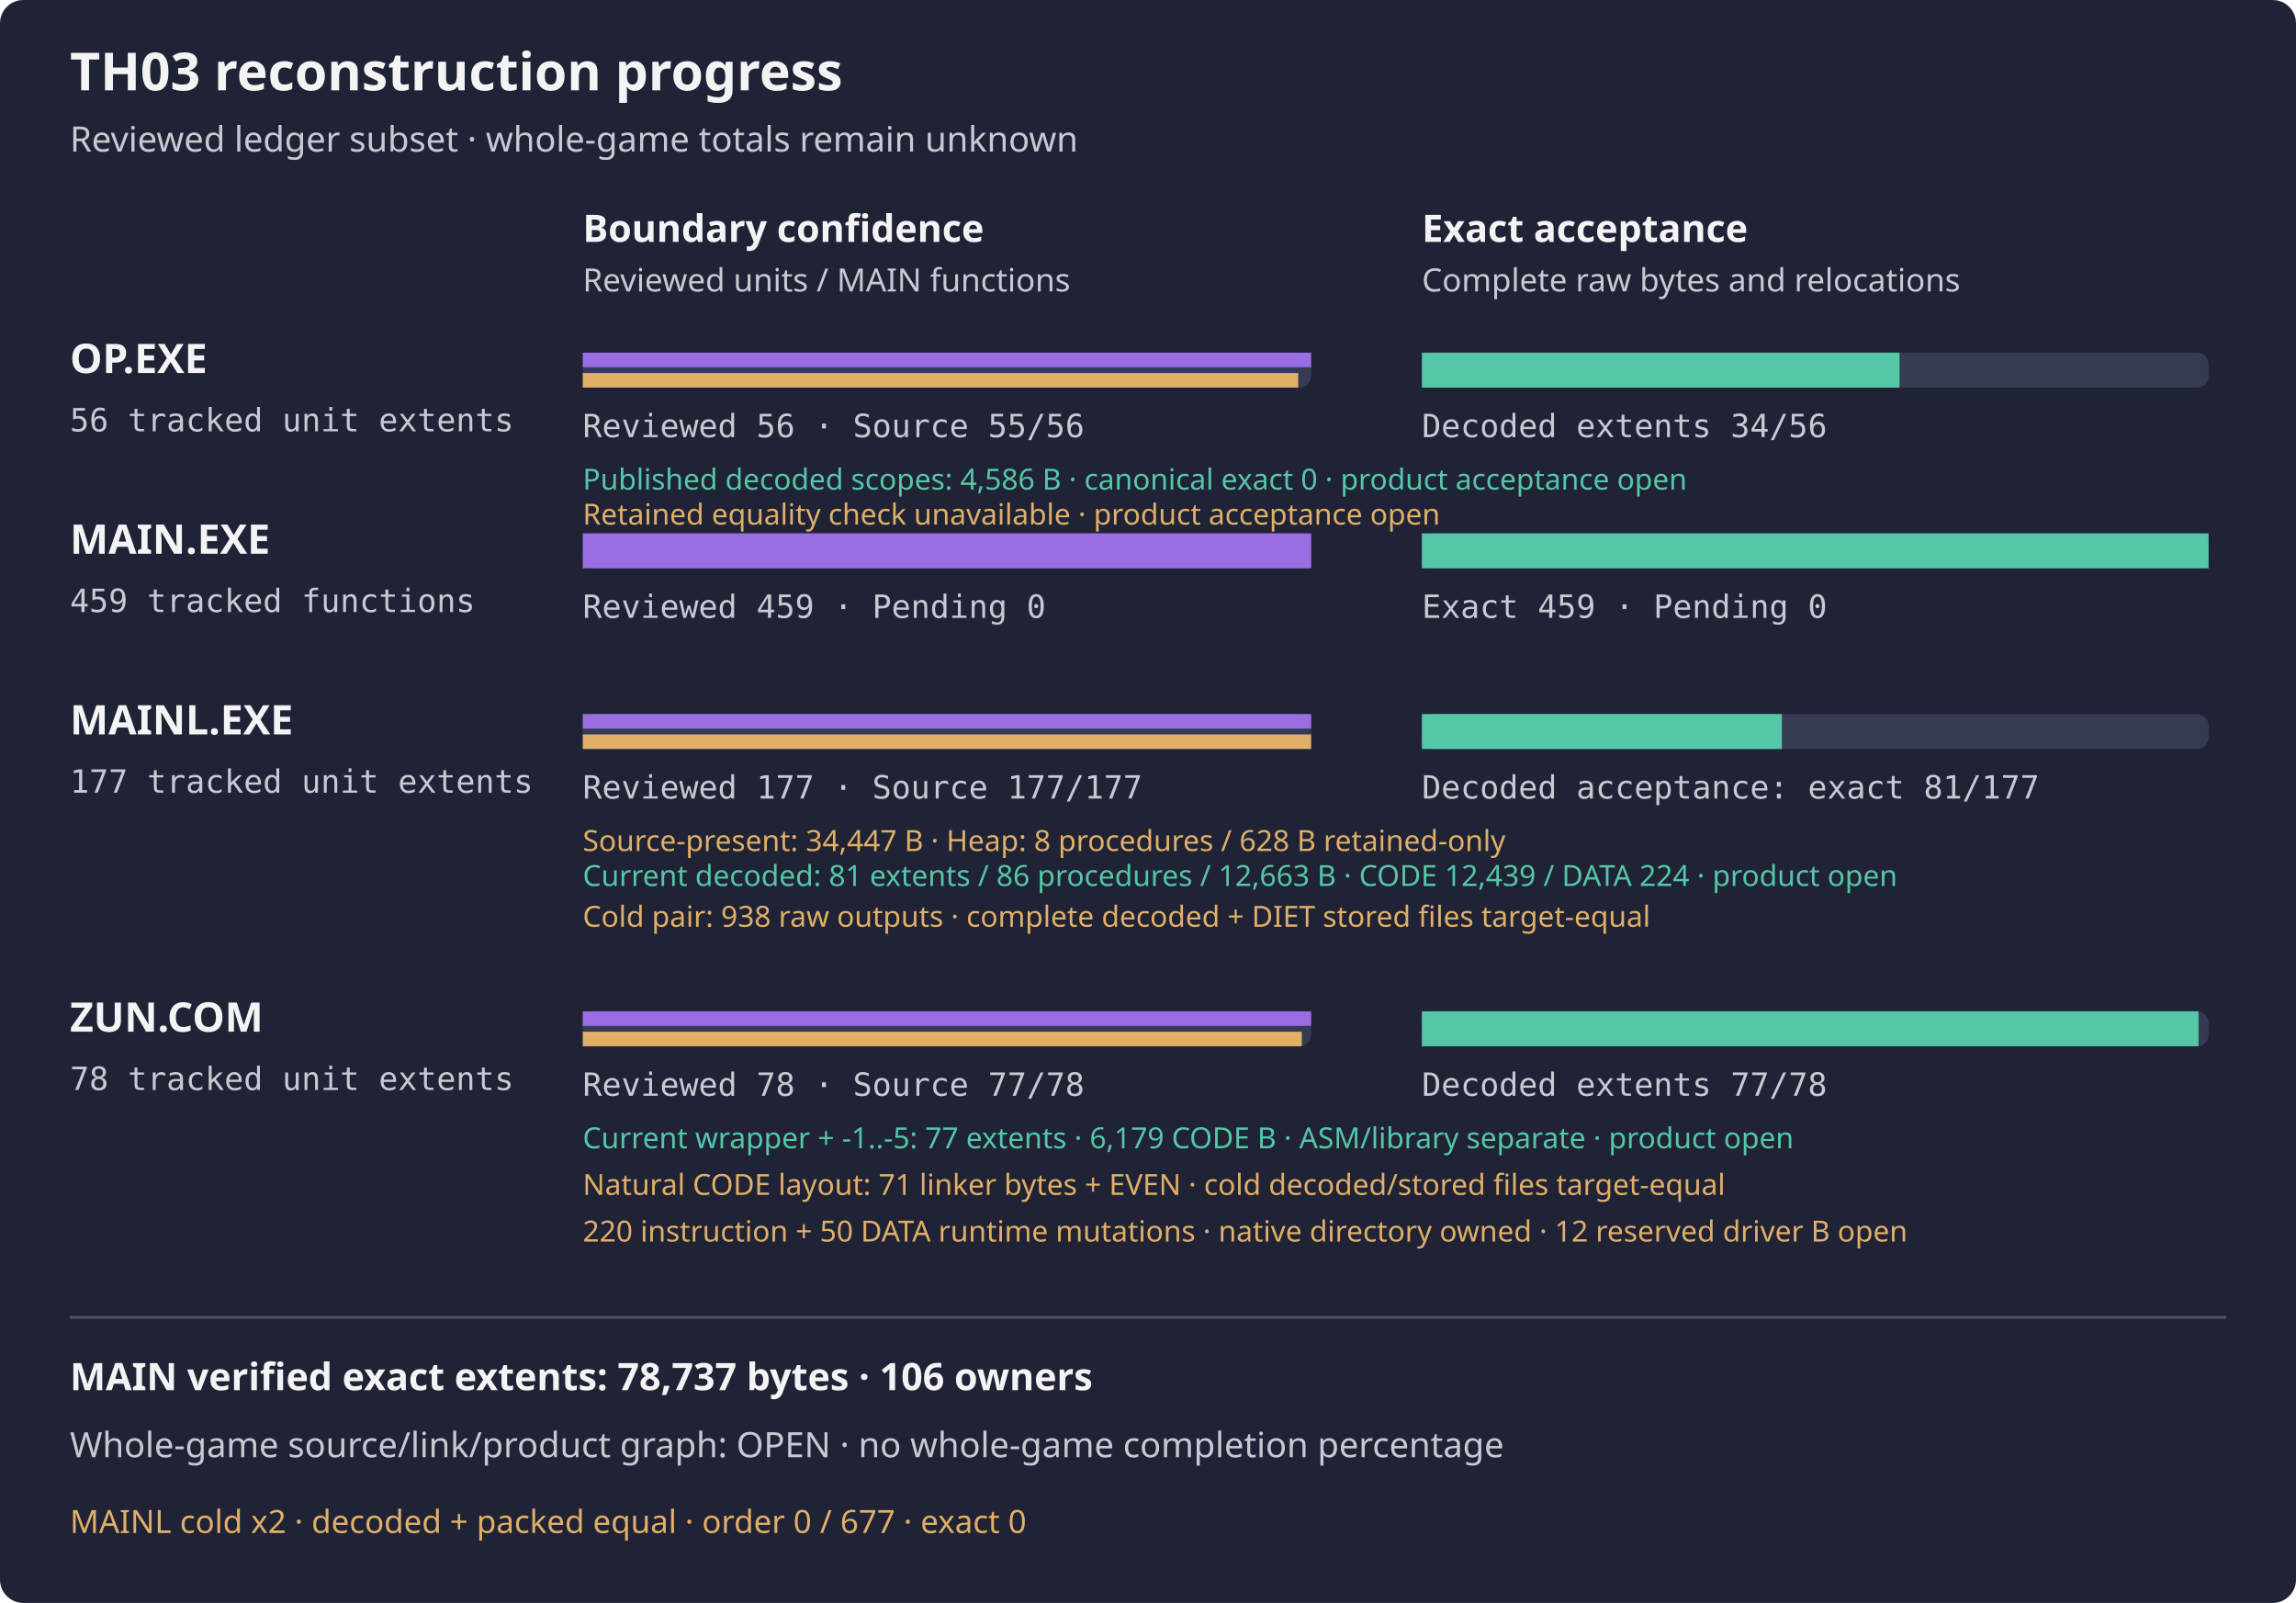
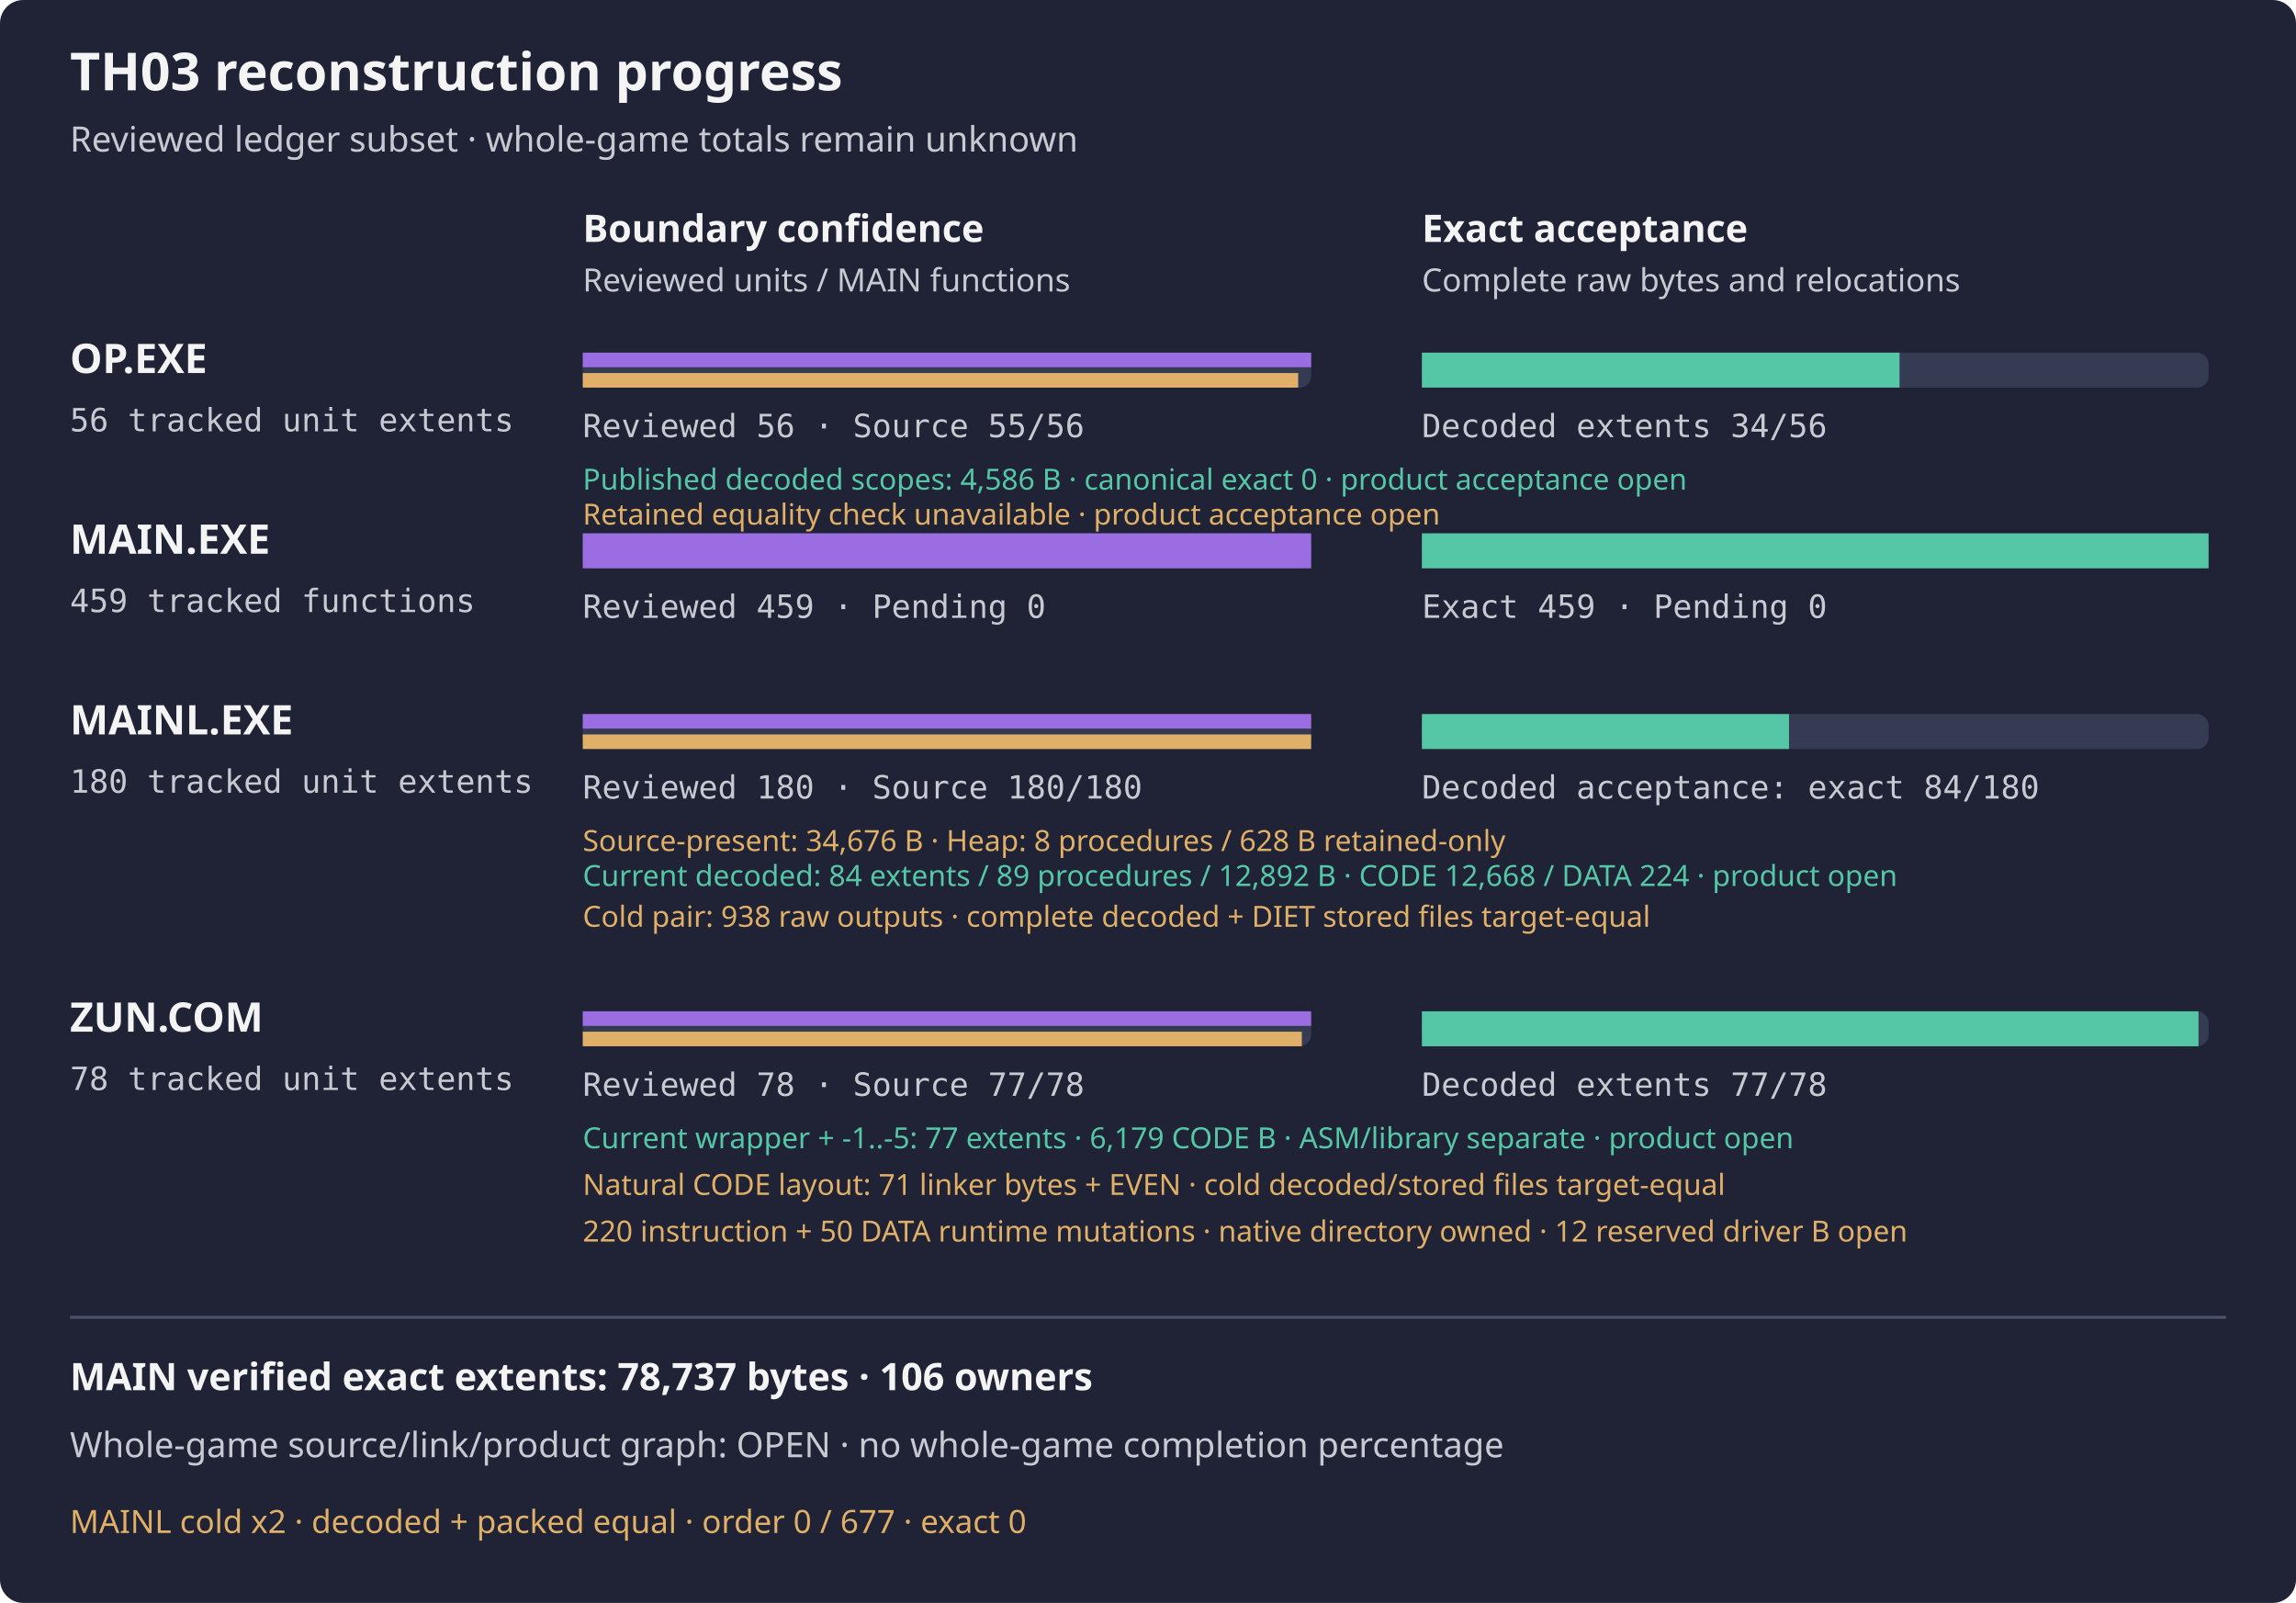
<svg xmlns="http://www.w3.org/2000/svg" width="788" height="550" viewBox="0 0 788 550" role="img" aria-label="TH03 reviewed subset reconstruction progress">
  <rect width="788" height="550" rx="8" fill="#1f2335" />
  <text x="24" y="31" fill="#f4f4f5" font-family="sans-serif" font-size="18" font-weight="600">TH03 reconstruction progress</text>
  <text x="24" y="52" fill="#c8cad2" font-family="sans-serif" font-size="12">Reviewed ledger subset · whole-game totals remain unknown</text>
  <text x="200" y="83" fill="#f4f4f5" font-family="sans-serif" font-size="13" font-weight="600">Boundary confidence</text>
  <text x="488" y="83" fill="#f4f4f5" font-family="sans-serif" font-size="13" font-weight="600">Exact acceptance</text>
  <text x="200" y="100" fill="#c8cad2" font-family="sans-serif" font-size="11">Reviewed units / MAIN functions</text>
  <text x="488" y="100" fill="#c8cad2" font-family="sans-serif" font-size="11">Complete raw bytes and relocations</text>
  <g aria-label="OP.EXE bars count tracked unit extents, not functions; source-present is not exact">
    <text x="24" y="128" fill="#f4f4f5" font-family="sans-serif" font-size="14" font-weight="600">OP.EXE</text>
    <text x="24" y="148" fill="#c8cad2" font-family="monospace" font-size="11">56 tracked unit extents</text>
    <rect x="200" y="121" width="250" height="12" rx="4" fill="#353b52" />
    <rect x="488" y="121" width="270" height="12" rx="4" fill="#353b52" />
    <rect x="200" y="121" width="250.00" height="5" fill="#9b6de3" />
    <rect x="200" y="128" width="245.54" height="5" fill="#e0af68" />
    <rect x="488" y="121" width="163.93" height="12" fill="#55c7a6" />
    <text x="200" y="150" fill="#c8cad2" font-family="monospace" font-size="11">Reviewed 56 · Source 55/56</text>
    <text x="488" y="150" fill="#c8cad2" font-family="monospace" font-size="11">Decoded extents 34/56</text>
  </g>
  <text x="200" y="168" fill="#55c7a6" font-family="sans-serif" font-size="10">Published decoded scopes: 4,586 B · canonical exact 0 · product acceptance open</text>
  <text x="200" y="180" fill="#e0af68" font-family="sans-serif" font-size="10">Retained equality check unavailable · product acceptance open</text>
  <text x="24" y="190" fill="#f4f4f5" font-family="sans-serif" font-size="14" font-weight="600">MAIN.EXE</text>
  <text x="24" y="210" fill="#c8cad2" font-family="monospace" font-size="11">459 tracked functions</text>
  <rect x="200" y="183" width="250" height="12" rx="4" fill="#353b52" />
  <rect x="488" y="183" width="270" height="12" rx="4" fill="#353b52" />
  <rect x="200" y="183" width="250.00" height="12" fill="#9b6de3" />
  <rect x="488" y="183" width="270.00" height="12" fill="#55c7a6" />
  <text x="200" y="212" fill="#c8cad2" font-family="monospace" font-size="11">Reviewed 459 · Pending 0</text>
  <text x="488" y="212" fill="#c8cad2" font-family="monospace" font-size="11">Exact 459 · Pending 0</text>
  <g aria-label="MAINL bars count tracked unit extents, not functions; source-present is not exact">
    <text x="24" y="252" fill="#f4f4f5" font-family="sans-serif" font-size="14" font-weight="600">MAINL.EXE</text>
-     <text x="24" y="272" fill="#c8cad2" font-family="monospace" font-size="11">177 tracked unit extents</text>
+     <text x="24" y="272" fill="#c8cad2" font-family="monospace" font-size="11">180 tracked unit extents</text>
    <rect x="200" y="245" width="250" height="12" rx="4" fill="#353b52" />
    <rect x="488" y="245" width="270" height="12" rx="4" fill="#353b52" />
    <rect x="200" y="245" width="250.00" height="5" fill="#9b6de3" />
    <rect x="200" y="252" width="250.00" height="5" fill="#e0af68" />
-     <rect x="488" y="245" width="123.56" height="12" fill="#55c7a6" />
-     <text x="200" y="274" fill="#c8cad2" font-family="monospace" font-size="11">Reviewed 177 · Source 177/177</text>
-     <text x="488" y="274" fill="#c8cad2" font-family="monospace" font-size="11">Decoded acceptance: exact 81/177</text>
-     <text x="200" y="292" fill="#e0af68" font-family="sans-serif" font-size="10">Source-present: 34,447 B · Heap: 8 procedures / 628 B retained-only</text>
+     <rect x="488" y="245" width="126.00" height="12" fill="#55c7a6" />
+     <text x="200" y="274" fill="#c8cad2" font-family="monospace" font-size="11">Reviewed 180 · Source 180/180</text>
+     <text x="488" y="274" fill="#c8cad2" font-family="monospace" font-size="11">Decoded acceptance: exact 84/180</text>
+     <text x="200" y="292" fill="#e0af68" font-family="sans-serif" font-size="10">Source-present: 34,676 B · Heap: 8 procedures / 628 B retained-only</text>
  </g>
-   <text x="200" y="304" fill="#55c7a6" font-family="sans-serif" font-size="10">Current decoded: 81 extents / 86 procedures / 12,663 B · CODE 12,439 / DATA 224 · product open</text>
+   <text x="200" y="304" fill="#55c7a6" font-family="sans-serif" font-size="10">Current decoded: 84 extents / 89 procedures / 12,892 B · CODE 12,668 / DATA 224 · product open</text>
  <text x="200" y="318" fill="#e0af68" font-family="sans-serif" font-size="10">Cold pair: 938 raw outputs · complete decoded + DIET stored files target-equal</text>
  <g aria-label="ZUN.COM bars count tracked unit extents, not functions; source-present is not exact">
    <text x="24" y="354" fill="#f4f4f5" font-family="sans-serif" font-size="14" font-weight="600">ZUN.COM</text>
    <text x="24" y="374" fill="#c8cad2" font-family="monospace" font-size="11">78 tracked unit extents</text>
    <rect x="200" y="347" width="250" height="12" rx="4" fill="#353b52" />
    <rect x="488" y="347" width="270" height="12" rx="4" fill="#353b52" />
    <rect x="200" y="347" width="250.00" height="5" fill="#9b6de3" />
    <rect x="200" y="354" width="246.79" height="5" fill="#e0af68" />
    <rect x="488" y="347" width="266.54" height="12" fill="#55c7a6" />
    <text x="200" y="376" fill="#c8cad2" font-family="monospace" font-size="11">Reviewed 78 · Source 77/78</text>
    <text x="488" y="376" fill="#c8cad2" font-family="monospace" font-size="11">Decoded extents 77/78</text>
  </g>
  <text x="200" y="394" fill="#55c7a6" font-family="sans-serif" font-size="10">Current wrapper + -1..-5: 77 extents · 6,179 CODE B · ASM/library separate · product open</text>
  <text x="200" y="410" fill="#e0af68" font-family="sans-serif" font-size="10">Natural CODE layout: 71 linker bytes + EVEN · cold decoded/stored files target-equal</text>
  <text x="200" y="426" fill="#e0af68" font-family="sans-serif" font-size="10">220 instruction + 50 DATA runtime mutations · native directory owned · 12 reserved driver B open</text>
  <path d="M24 452 H764" stroke="#4b526d" />
  <text x="24" y="477" fill="#f4f4f5" font-family="sans-serif" font-size="13" font-weight="600">MAIN verified exact extents: 78,737 bytes · 106 owners</text>
  <text x="24" y="500" fill="#c8cad2" font-family="sans-serif" font-size="12">Whole-game source/link/product graph: OPEN · no whole-game completion percentage</text>
  <text x="24" y="526" fill="#e0af68" font-family="sans-serif" font-size="11">MAINL cold x2 · decoded + packed equal · order 0 / 677 · exact 0</text>
</svg>
